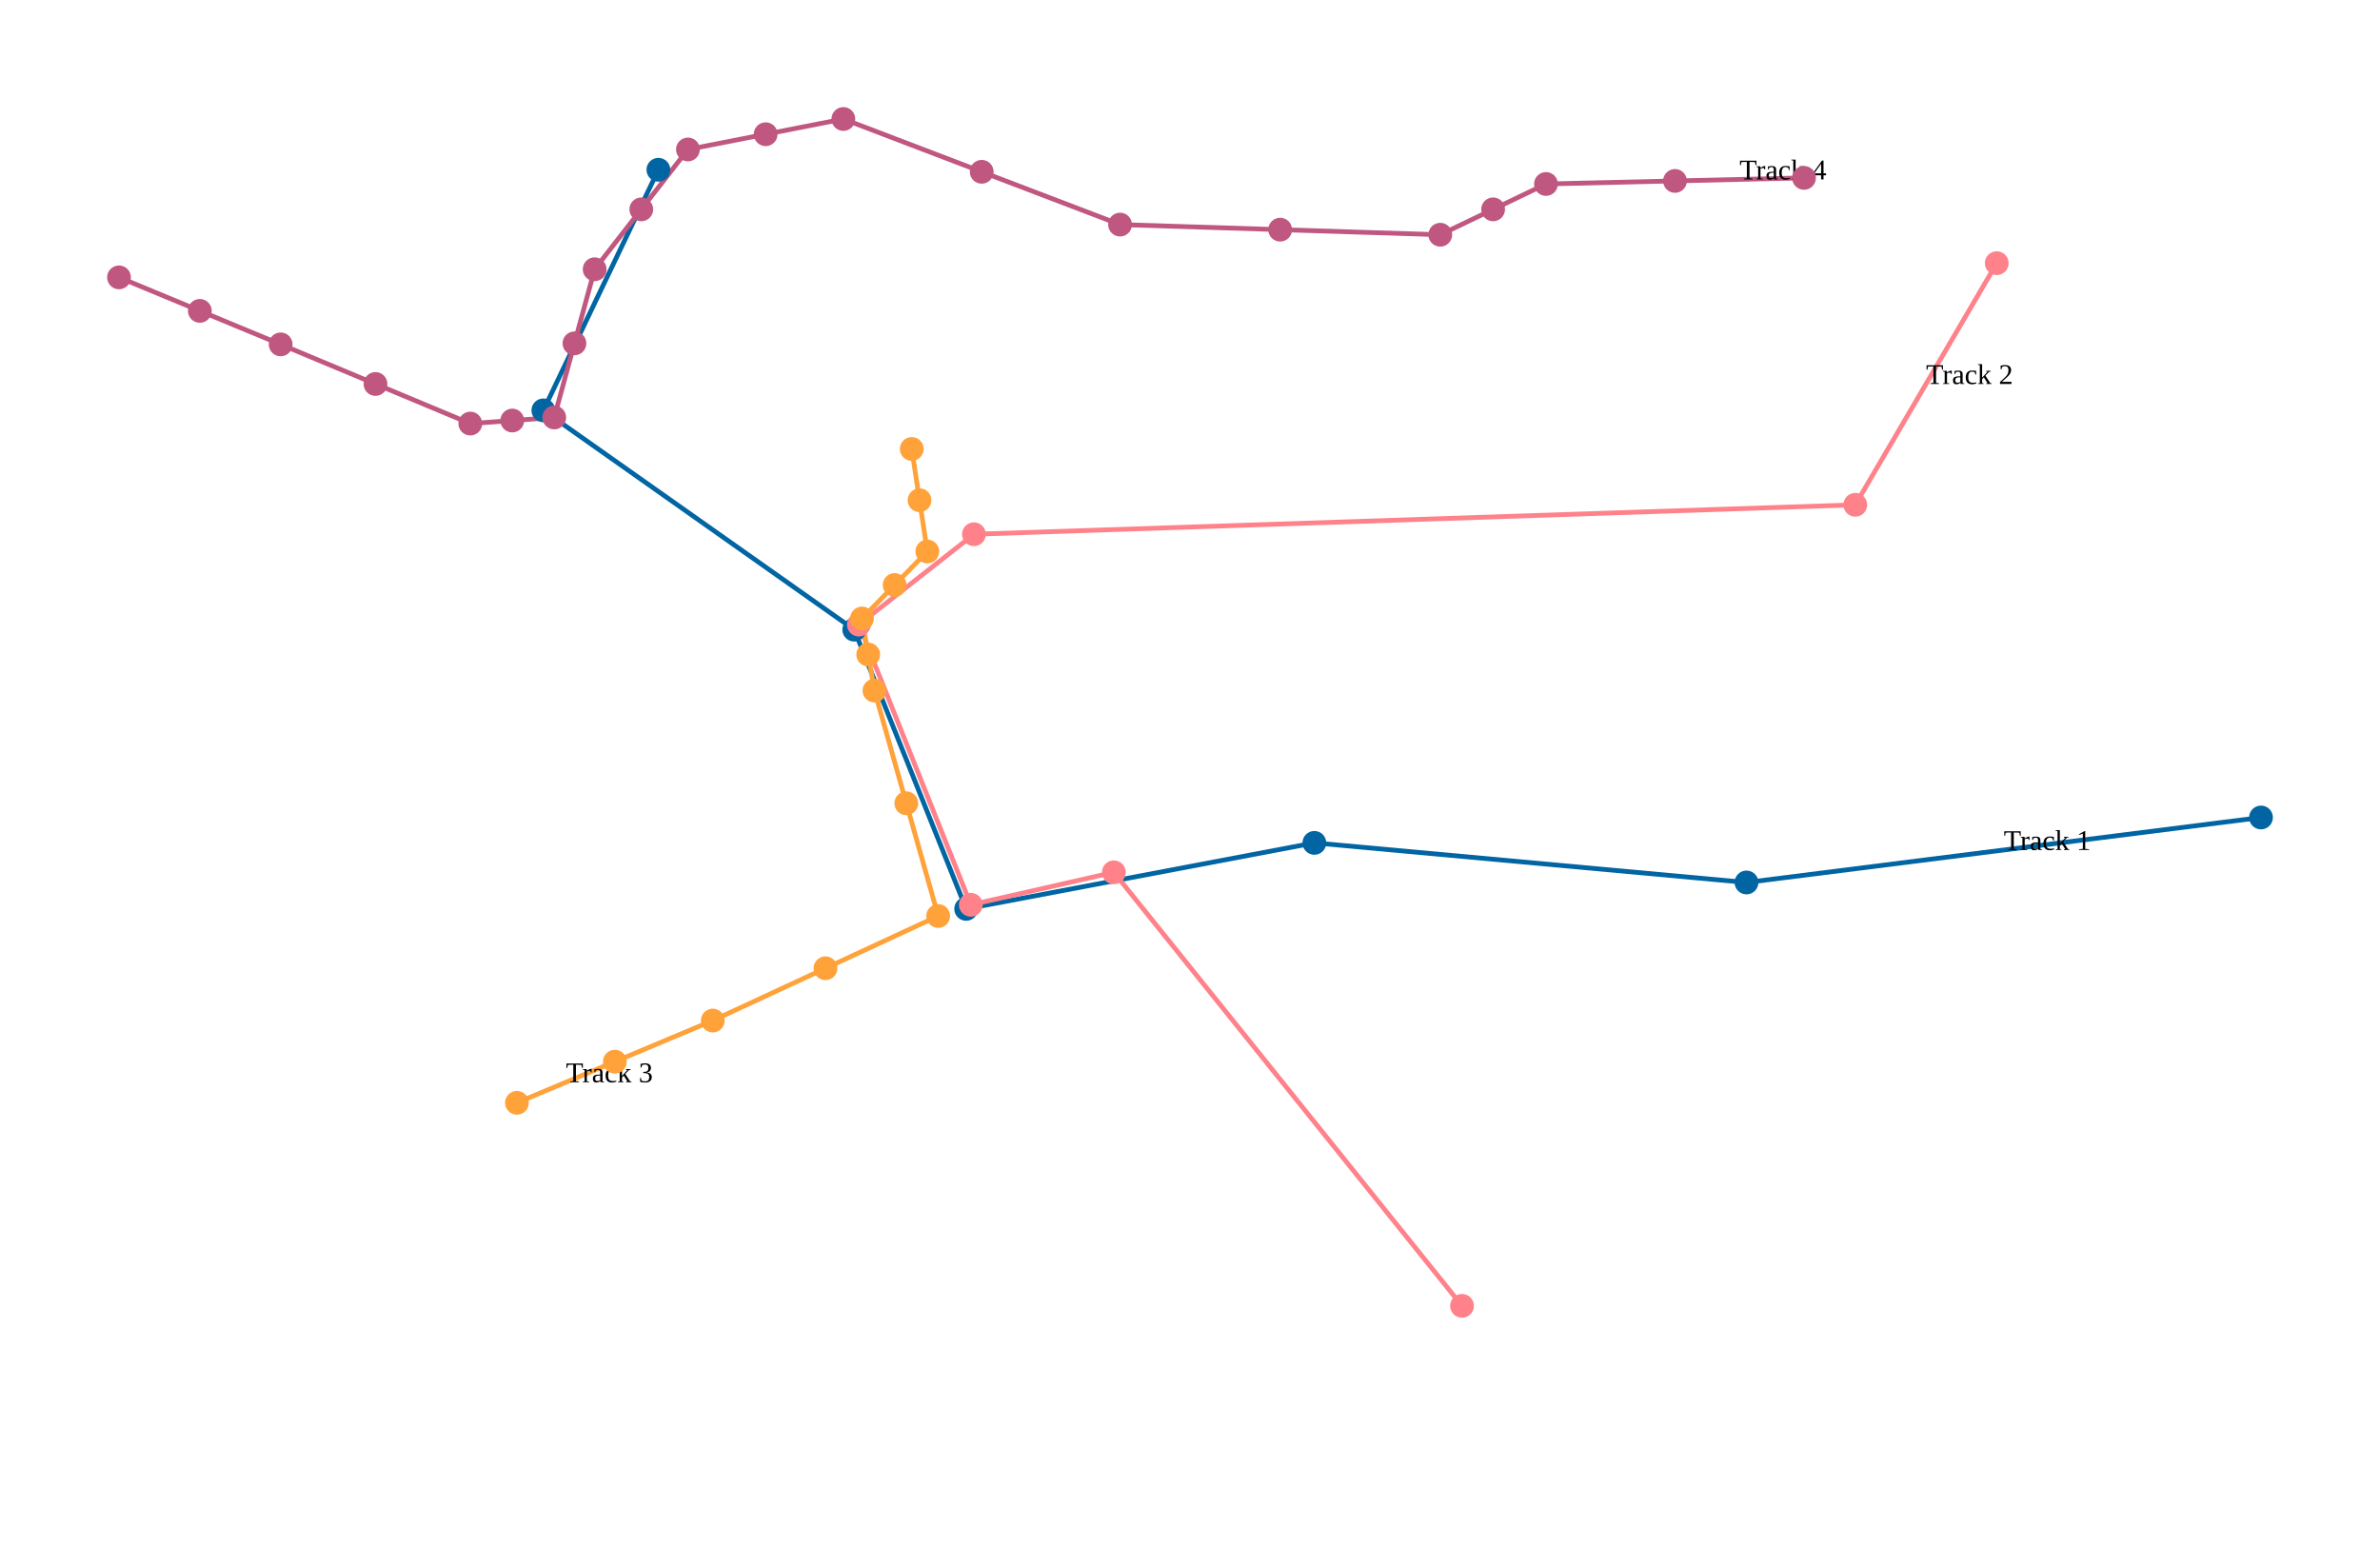
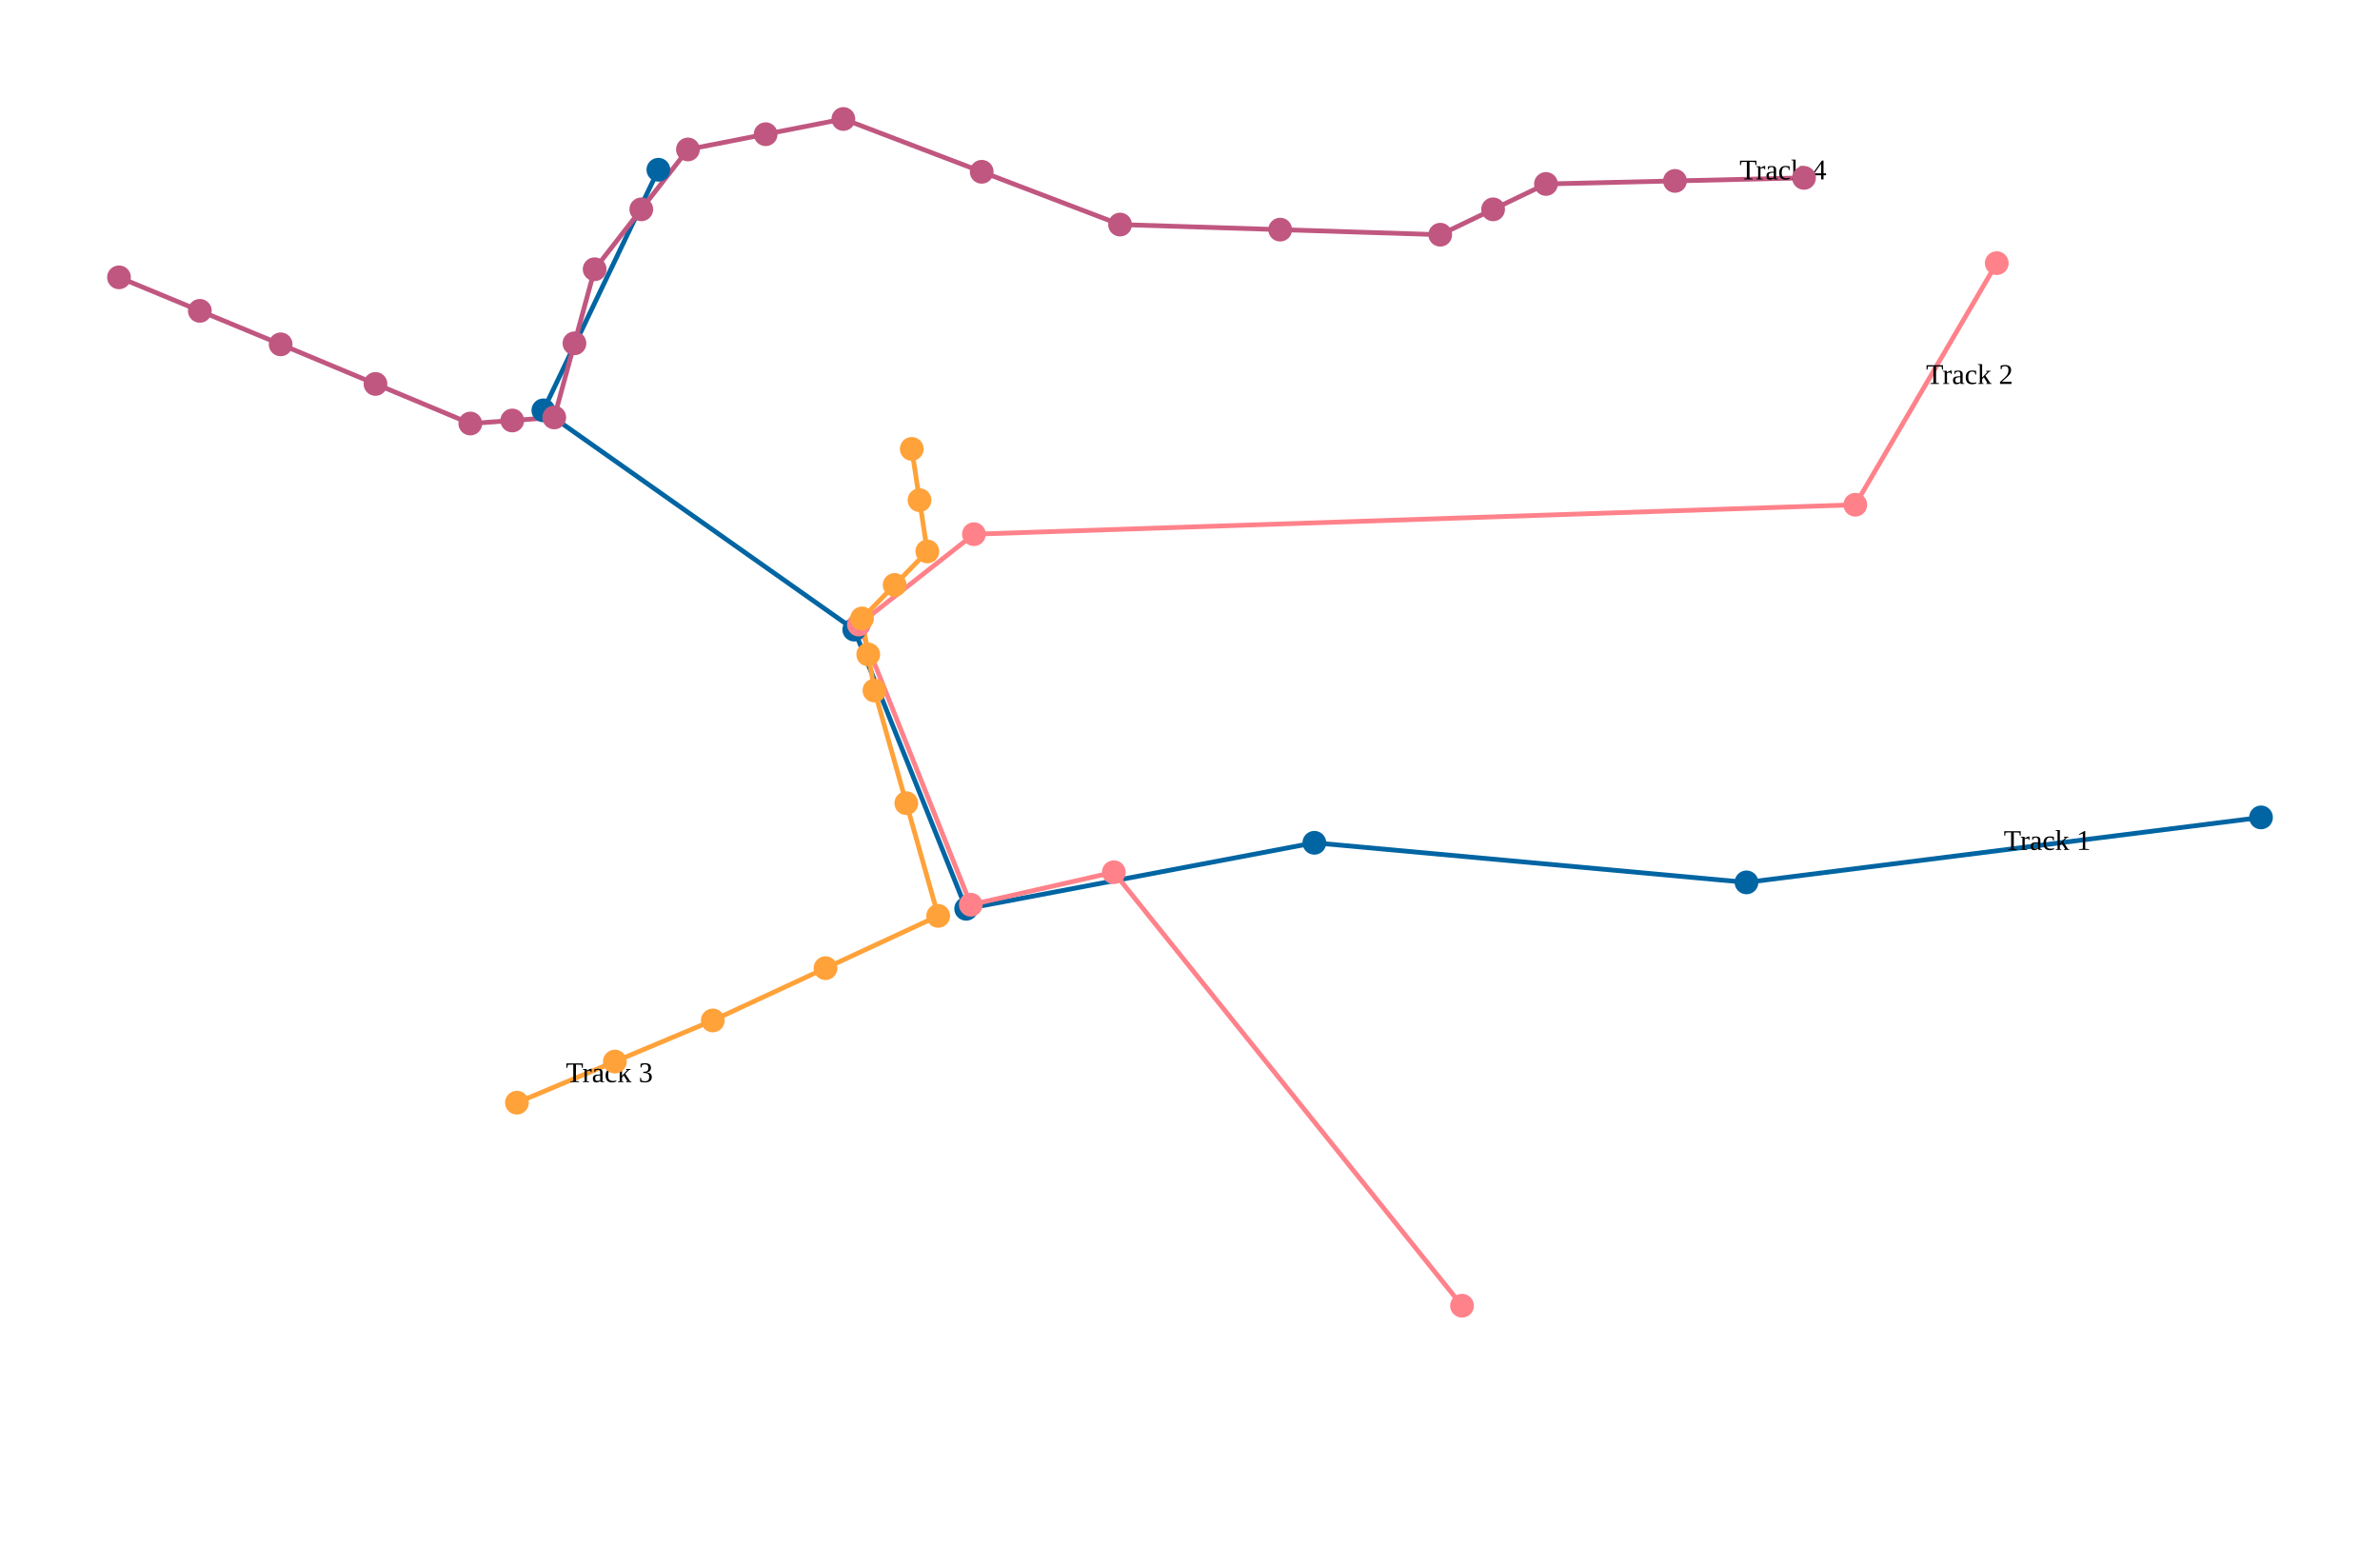
- <svg xmlns="http://www.w3.org/2000/svg" width="1000" height="650">
+ <svg xmlns="http://www.w3.org/2000/svg" width="1000" height="648.674">
  <path d="M950 343.483,733.817 370.785,552.25 354.148,405.951 381.876,358.926 264.566,228.302 172.425,276.633 71.328" style="stroke: #0065a2; stroke-width: 2; fill: none" />
  <text x="841.909" y="357.134">Track 1</text>
  <path d="M838.97 110.572,779.536 212.097,409.216 224.467,360.885 262.433,407.91 380.17,467.997 366.519,614.296 548.674" style="stroke: #ff828b; stroke-width: 2; fill: none" />
  <text x="809.253" y="161.335">Track 2</text>
  <path d="M217.199 463.355,258.345 446.078,299.492 428.801,346.843 406.832,394.194 384.862,380.806 337.511,367.417 290.16,364.804 275.017,362.192 259.873,375.907 245.796,389.623 231.719,386.357 210.177,383.091 188.635" style="stroke: #ffa23a; stroke-width: 2; fill: none" />
  <text x="237.772" y="454.716">Track 3</text>
  <path d="M757.983 74.741,703.774 76.02,649.565 77.3,627.358 87.964,605.152 98.629,537.881 96.496,470.61 94.363,412.482 72.181,354.354 50,321.698 56.398,289.042 62.797,269.448 87.964,249.855 113.132,241.364 144.271,232.874 175.411,215.239 176.691,197.605 177.971,157.765 161.334,117.925 144.698,83.962 130.621,50 116.544" style="stroke: #c05780; stroke-width: 2; fill: none" />
  <text x="730.878" y="75.381">Track 4</text>
  <circle cx="950" cy="343.483" r="1" style="stroke: none; fill: #0065a2; r: 5px" />
  <circle cx="733.817" cy="370.785" r="1" style="stroke: none; fill: #0065a2; r: 5px" />
  <circle cx="552.25" cy="354.148" r="1" style="stroke: none; fill: #0065a2; r: 5px" />
  <circle cx="405.951" cy="381.876" r="1" style="stroke: none; fill: #0065a2; r: 5px" />
  <circle cx="358.926" cy="264.566" r="1" style="stroke: none; fill: #0065a2; r: 5px" />
  <circle cx="228.302" cy="172.425" r="1" style="stroke: none; fill: #0065a2; r: 5px" />
  <circle cx="276.633" cy="71.328" r="1" style="stroke: none; fill: #0065a2; r: 5px" />
  <circle cx="838.97" cy="110.572" r="1" style="stroke: none; fill: #ff828b; r: 5px" />
  <circle cx="779.536" cy="212.097" r="1" style="stroke: none; fill: #ff828b; r: 5px" />
  <circle cx="409.216" cy="224.467" r="1" style="stroke: none; fill: #ff828b; r: 5px" />
  <circle cx="360.885" cy="262.433" r="1" style="stroke: none; fill: #ff828b; r: 5px" />
  <circle cx="407.91" cy="380.17" r="1" style="stroke: none; fill: #ff828b; r: 5px" />
  <circle cx="467.997" cy="366.519" r="1" style="stroke: none; fill: #ff828b; r: 5px" />
  <circle cx="614.296" cy="548.674" r="1" style="stroke: none; fill: #ff828b; r: 5px" />
  <circle cx="217.199" cy="463.355" r="1" style="stroke: none; fill: #ffa23a; r: 5px" />
  <circle cx="258.345" cy="446.078" r="1" style="stroke: none; fill: #ffa23a; r: 5px" />
  <circle cx="299.492" cy="428.801" r="1" style="stroke: none; fill: #ffa23a; r: 5px" />
  <circle cx="346.843" cy="406.832" r="1" style="stroke: none; fill: #ffa23a; r: 5px" />
  <circle cx="394.194" cy="384.862" r="1" style="stroke: none; fill: #ffa23a; r: 5px" />
  <circle cx="380.806" cy="337.511" r="1" style="stroke: none; fill: #ffa23a; r: 5px" />
  <circle cx="367.417" cy="290.16" r="1" style="stroke: none; fill: #ffa23a; r: 5px" />
  <circle cx="364.804" cy="275.017" r="1" style="stroke: none; fill: #ffa23a; r: 5px" />
  <circle cx="362.192" cy="259.873" r="1" style="stroke: none; fill: #ffa23a; r: 5px" />
  <circle cx="375.907" cy="245.796" r="1" style="stroke: none; fill: #ffa23a; r: 5px" />
  <circle cx="389.623" cy="231.719" r="1" style="stroke: none; fill: #ffa23a; r: 5px" />
  <circle cx="386.357" cy="210.177" r="1" style="stroke: none; fill: #ffa23a; r: 5px" />
  <circle cx="383.091" cy="188.635" r="1" style="stroke: none; fill: #ffa23a; r: 5px" />
  <circle cx="757.983" cy="74.741" r="1" style="stroke: none; fill: #c05780; r: 5px" />
  <circle cx="703.774" cy="76.02" r="1" style="stroke: none; fill: #c05780; r: 5px" />
  <circle cx="649.565" cy="77.3" r="1" style="stroke: none; fill: #c05780; r: 5px" />
  <circle cx="627.358" cy="87.964" r="1" style="stroke: none; fill: #c05780; r: 5px" />
  <circle cx="605.152" cy="98.629" r="1" style="stroke: none; fill: #c05780; r: 5px" />
  <circle cx="537.881" cy="96.496" r="1" style="stroke: none; fill: #c05780; r: 5px" />
  <circle cx="470.61" cy="94.363" r="1" style="stroke: none; fill: #c05780; r: 5px" />
  <circle cx="412.482" cy="72.181" r="1" style="stroke: none; fill: #c05780; r: 5px" />
  <circle cx="354.354" cy="50" r="1" style="stroke: none; fill: #c05780; r: 5px" />
  <circle cx="321.698" cy="56.398" r="1" style="stroke: none; fill: #c05780; r: 5px" />
  <circle cx="289.042" cy="62.797" r="1" style="stroke: none; fill: #c05780; r: 5px" />
  <circle cx="269.448" cy="87.964" r="1" style="stroke: none; fill: #c05780; r: 5px" />
  <circle cx="249.855" cy="113.132" r="1" style="stroke: none; fill: #c05780; r: 5px" />
  <circle cx="241.364" cy="144.271" r="1" style="stroke: none; fill: #c05780; r: 5px" />
  <circle cx="232.874" cy="175.411" r="1" style="stroke: none; fill: #c05780; r: 5px" />
  <circle cx="215.239" cy="176.691" r="1" style="stroke: none; fill: #c05780; r: 5px" />
  <circle cx="197.605" cy="177.971" r="1" style="stroke: none; fill: #c05780; r: 5px" />
  <circle cx="157.765" cy="161.334" r="1" style="stroke: none; fill: #c05780; r: 5px" />
  <circle cx="117.925" cy="144.698" r="1" style="stroke: none; fill: #c05780; r: 5px" />
  <circle cx="83.962" cy="130.621" r="1" style="stroke: none; fill: #c05780; r: 5px" />
  <circle cx="50" cy="116.544" r="1" style="stroke: none; fill: #c05780; r: 5px" />
</svg>
